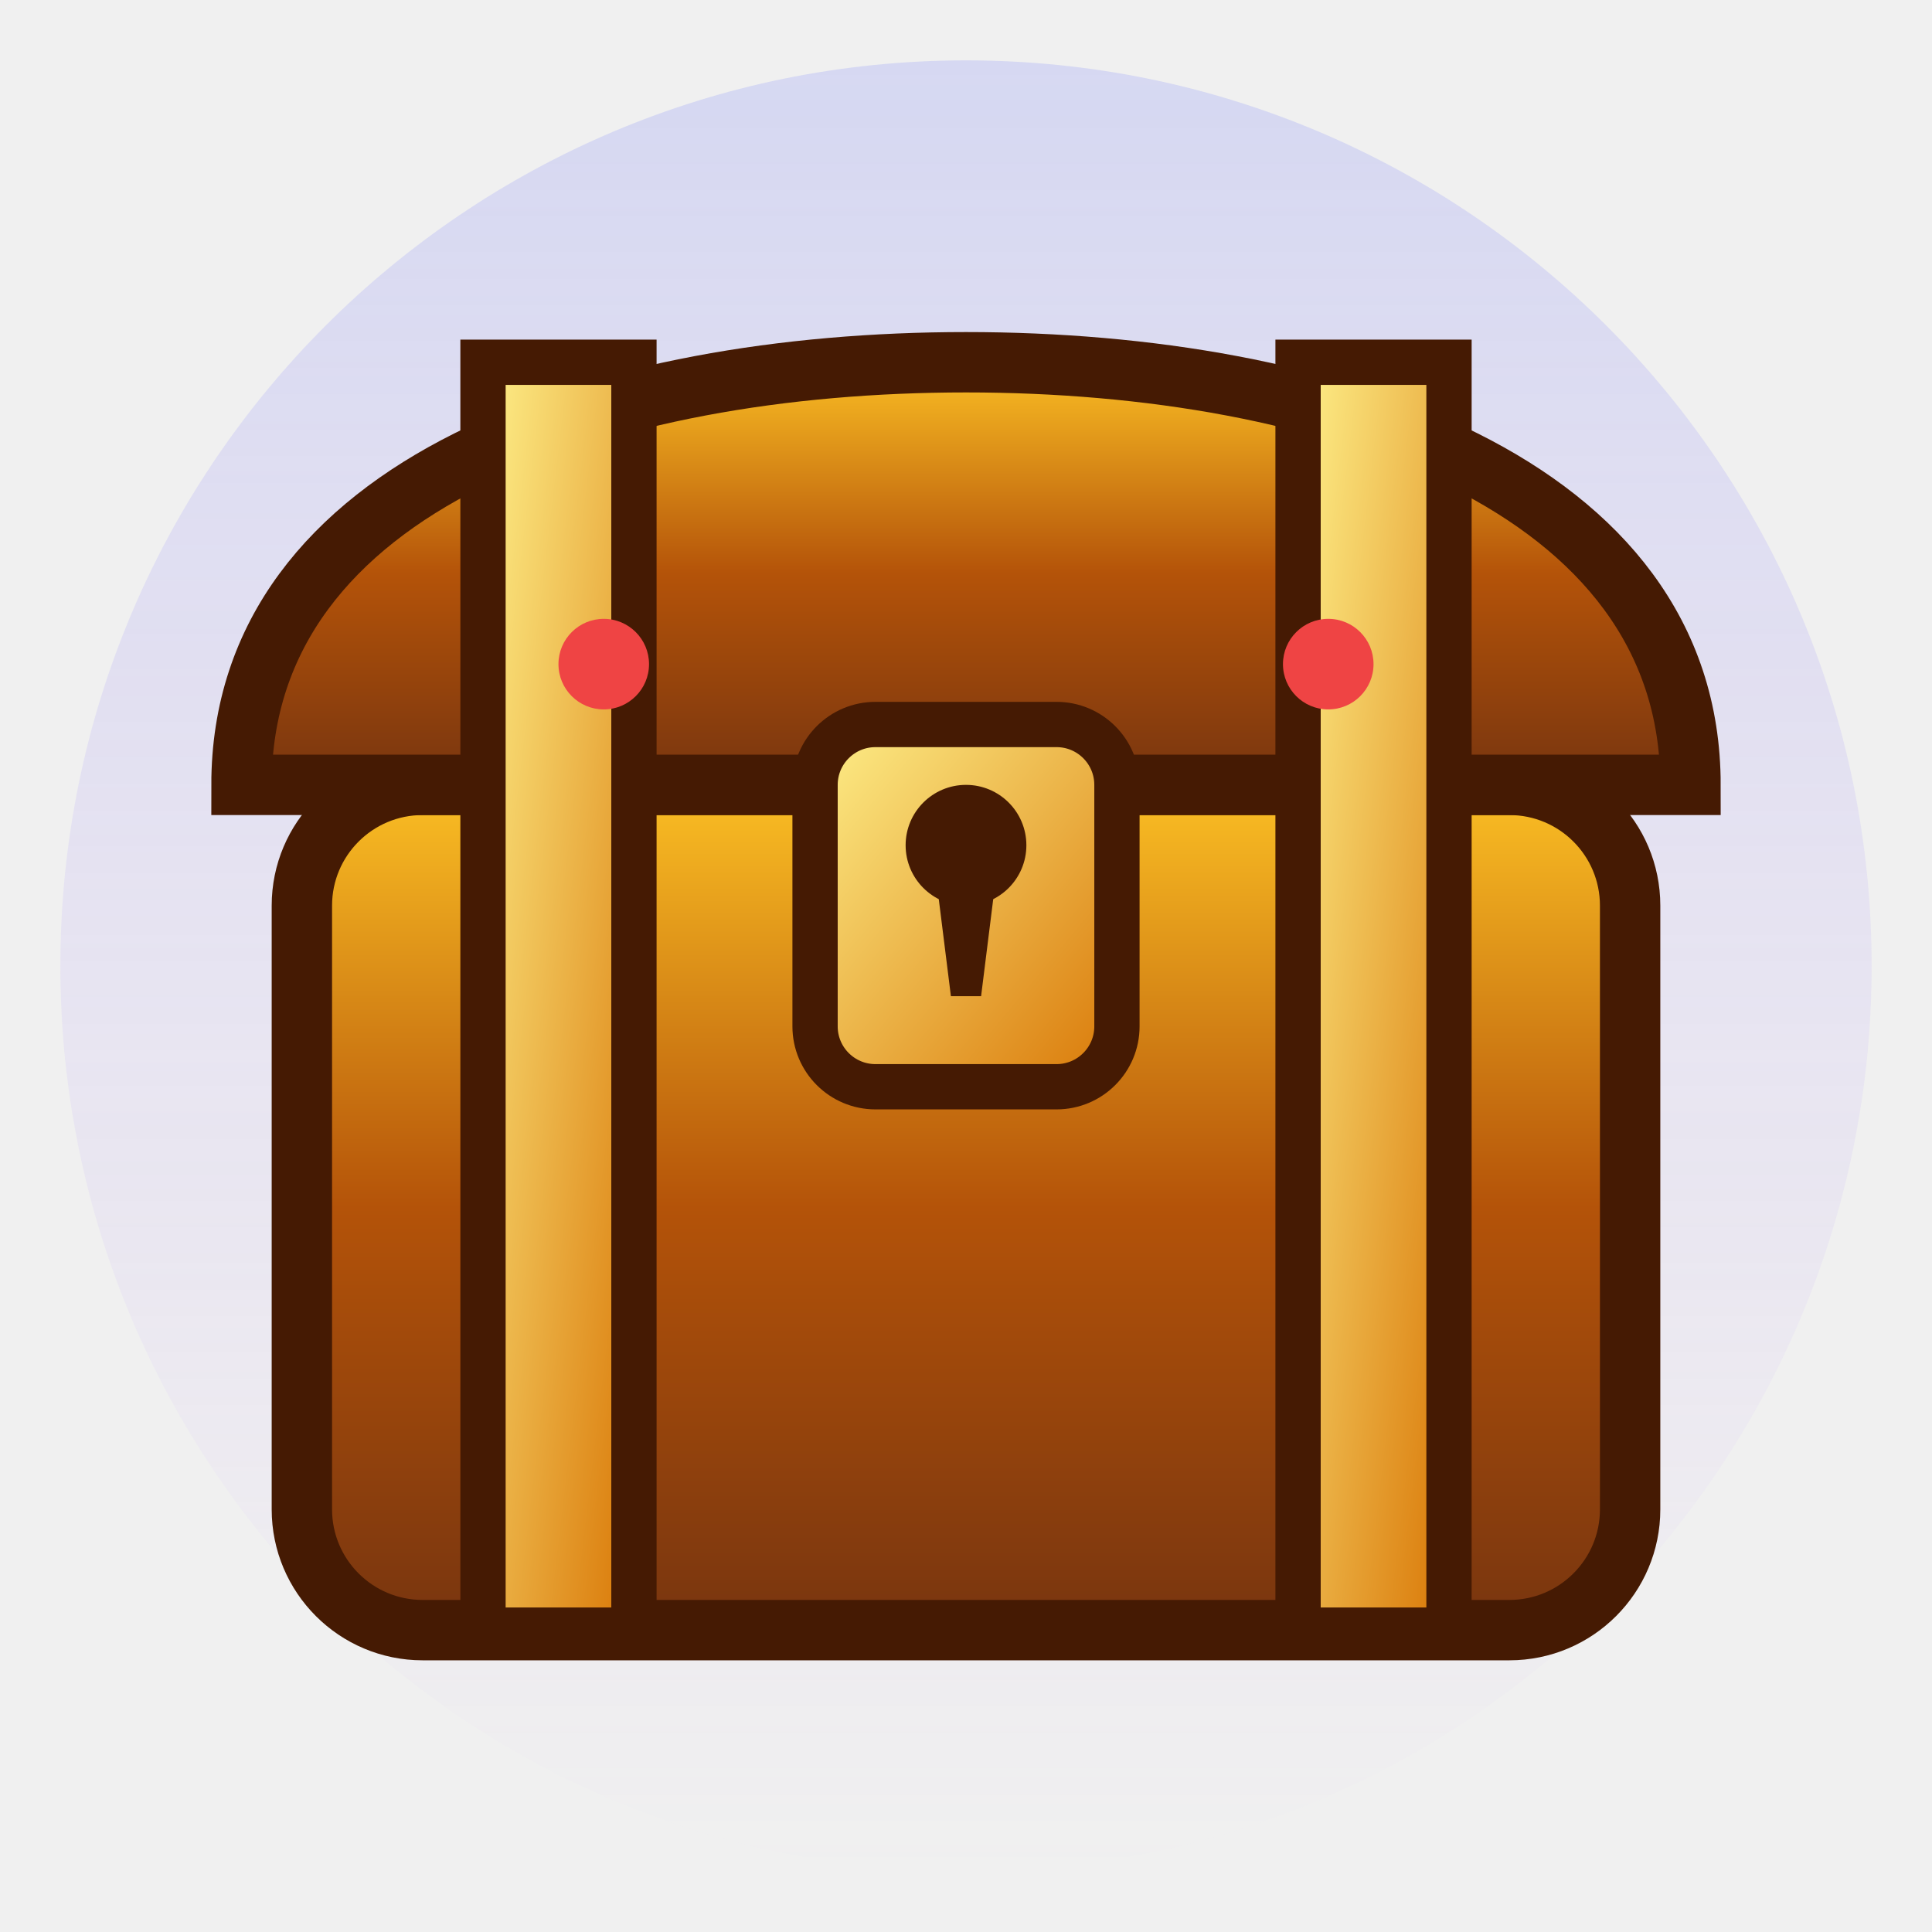
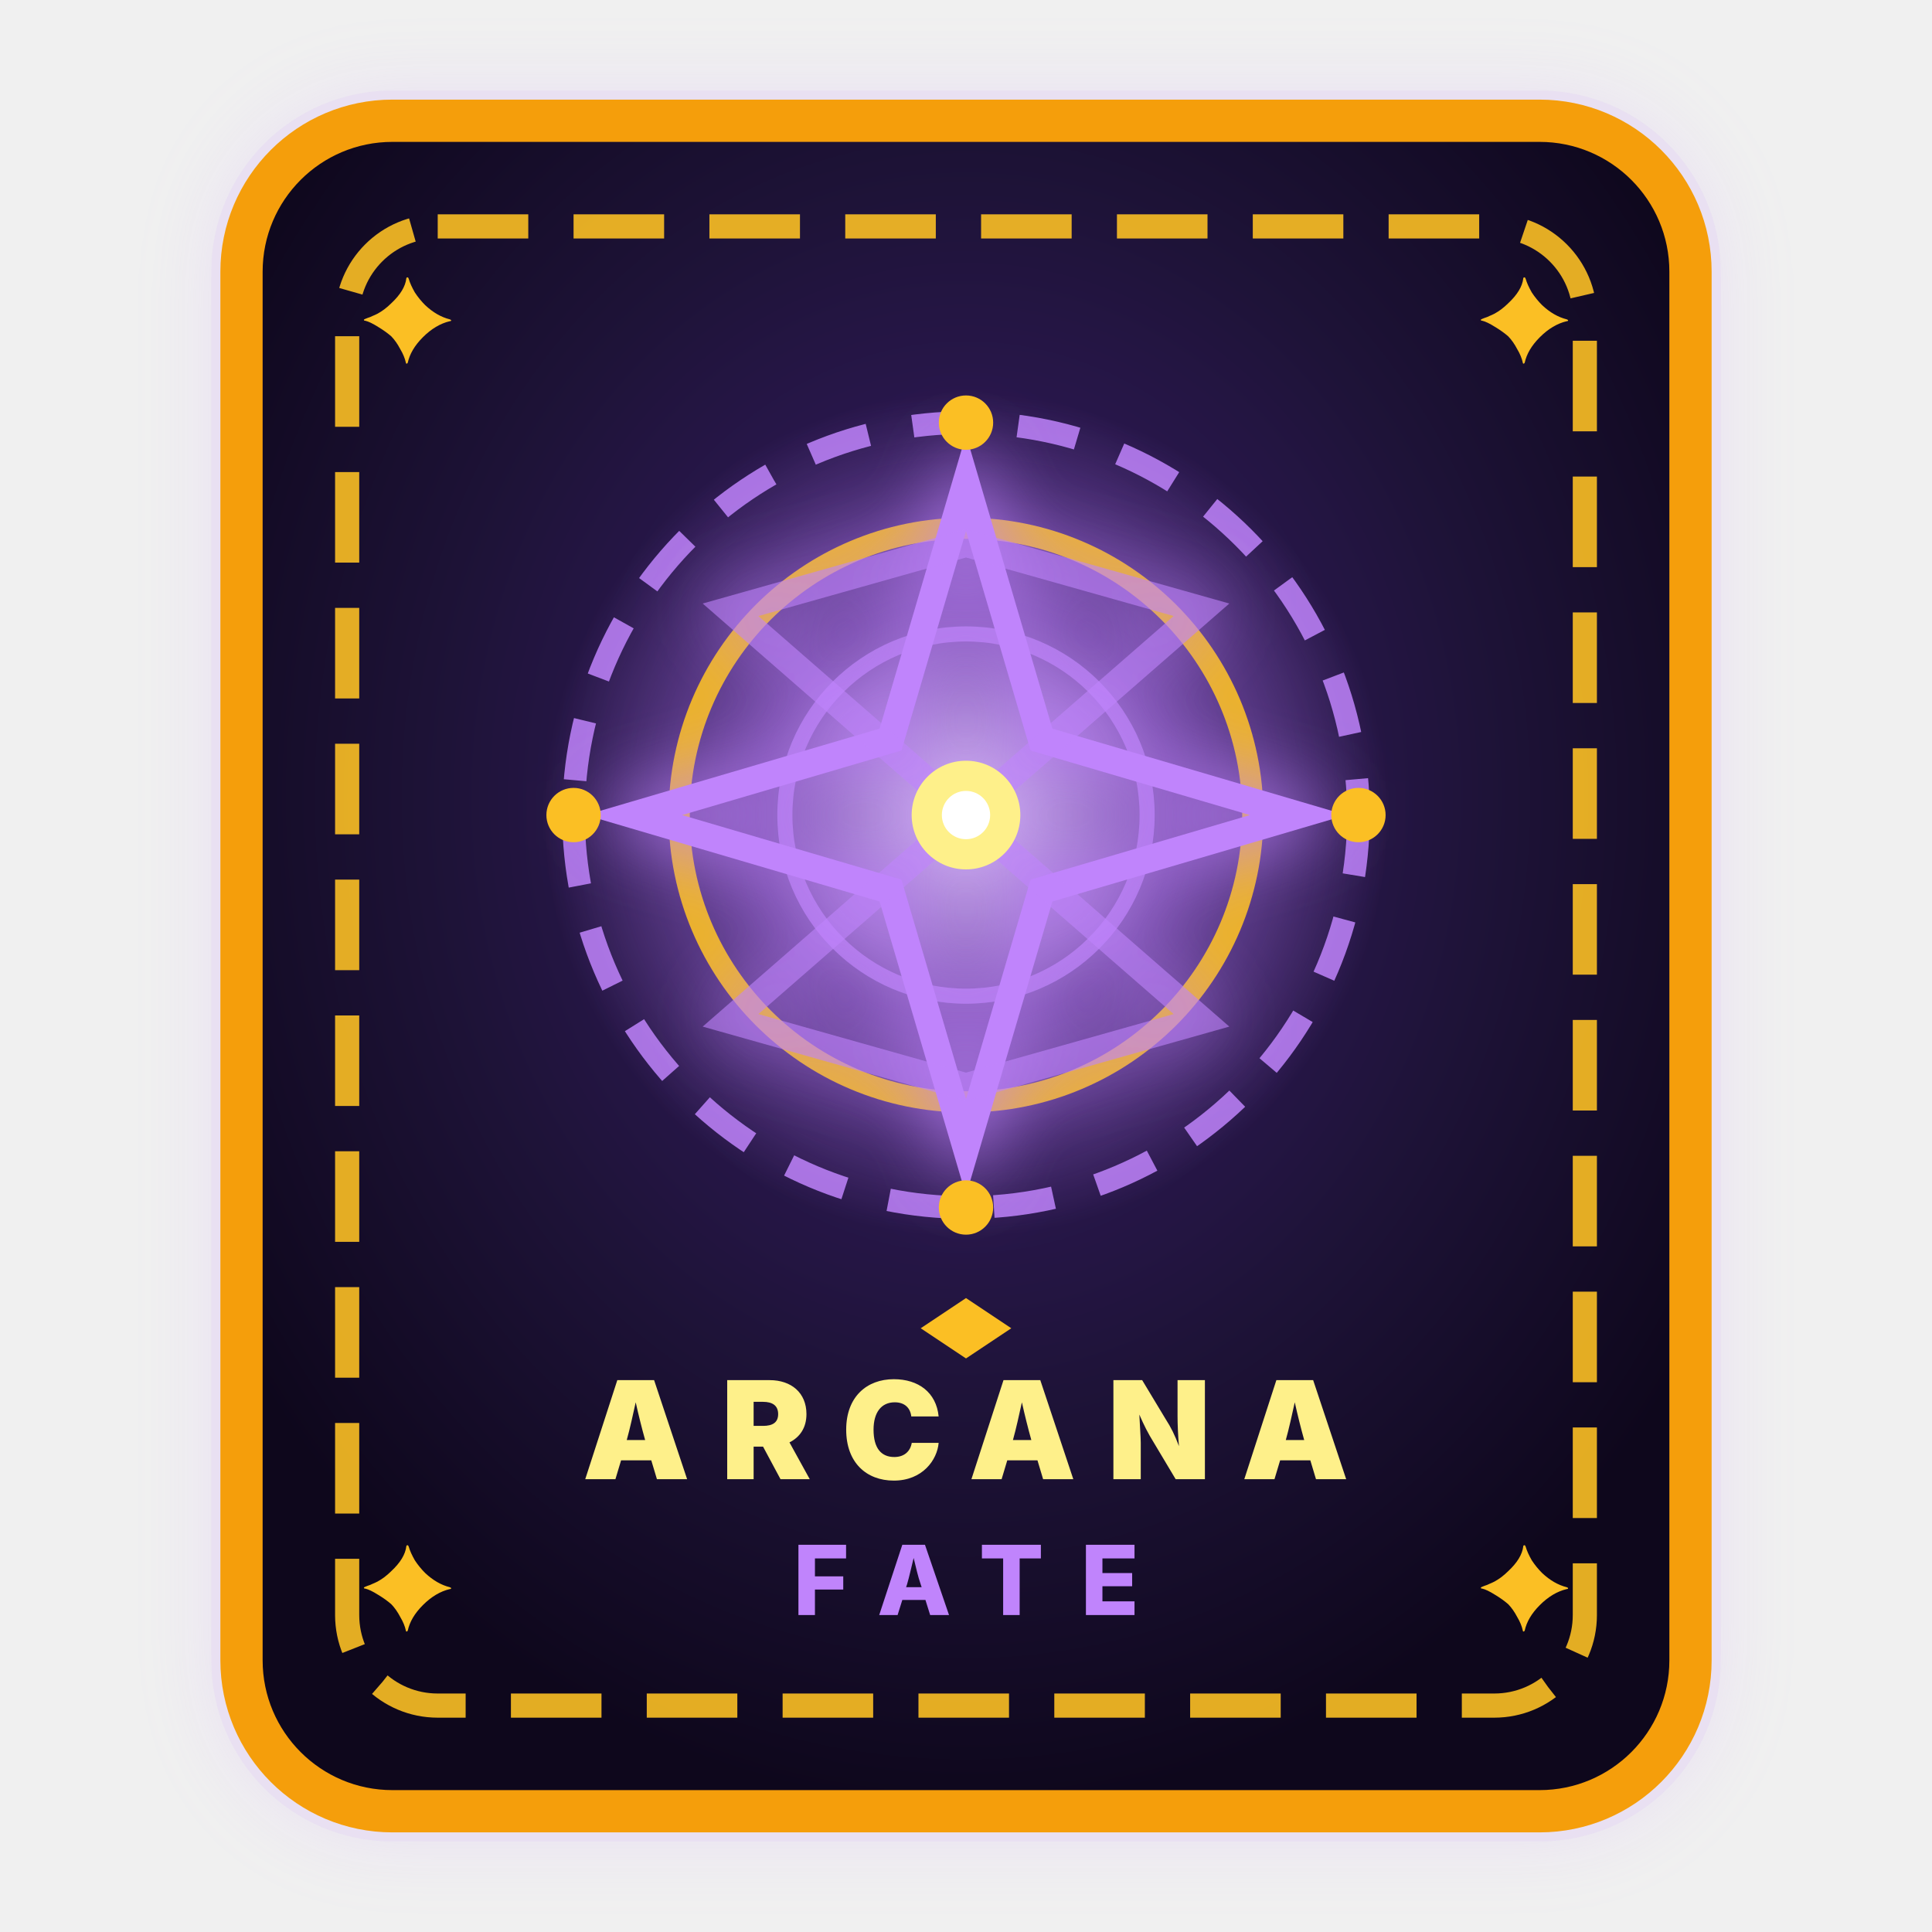
<svg xmlns="http://www.w3.org/2000/svg" viewBox="0 0 64 64" width="64" height="64" fill="none">
  <defs>
-     <linearGradient id="chestGrad" x1="0" y1="0" x2="0" y2="1">
+     <radialGradient id="arcanaBgGlow" cx="50%" cy="40%" r="60%">
+       <stop offset="0%" stop-color="#3b1d6e" />
+       <stop offset="60%" stop-color="#1e1338" />
+       <stop offset="100%" stop-color="#0e071c" />
+     </radialGradient>
+     <linearGradient id="goldBorderGrad" x1="0" y1="0" x2="1" y2="1">
      <stop offset="0%" stop-color="#fbbf24" />
-       <stop offset="50%" stop-color="#b45309" />
-       <stop offset="100%" stop-color="#78350f" />
-     </linearGradient>
-     <linearGradient id="metalGrad" x1="0" y1="0" x2="1" y2="1">
-       <stop offset="0%" stop-color="#fef08a" />
+       <stop offset="50%" stop-color="#f59e0b" />
      <stop offset="100%" stop-color="#d97706" />
    </linearGradient>
-     <linearGradient id="glowGrad" x1="0.5" y1="0" x2="0.5" y2="1">
-       <stop offset="0%" stop-color="#818cf8" stop-opacity="0.8" />
+     <radialGradient id="sigilCenterGlow" cx="50%" cy="50%" r="50%">
+       <stop offset="0%" stop-color="#e9d5ff" stop-opacity="0.9" />
+       <stop offset="50%" stop-color="#c084fc" stop-opacity="0.5" />
      <stop offset="100%" stop-color="#c084fc" stop-opacity="0" />
-     </linearGradient>
+     </radialGradient>
+     <filter id="sigilGlow" x="-20%" y="-20%" width="140%" height="140%">
+       <feGaussianBlur stdDeviation="1.2" result="blur" />
+       <feComposite in="SourceGraphic" in2="blur" operator="over" />
+     </filter>
  </defs>
-   <circle cx="32" cy="32" r="30" fill="url(#glowGrad)" opacity="0.3" />
-   <rect x="10" y="26" width="44" height="28" rx="4" fill="url(#chestGrad)" stroke="#451a03" stroke-width="2" />
-   <path d="M8 26 C8 16 20 12 32 12 C44 12 56 16 56 26 Z" fill="url(#chestGrad)" stroke="#451a03" stroke-width="2" />
-   <rect x="16" y="12" width="5" height="42" fill="url(#metalGrad)" stroke="#451a03" stroke-width="1.5" />
-   <rect x="43" y="12" width="5" height="42" fill="url(#metalGrad)" stroke="#451a03" stroke-width="1.5" />
-   <rect x="27" y="24" width="10" height="12" rx="2" fill="url(#metalGrad)" stroke="#451a03" stroke-width="1.5" />
-   <circle cx="32" cy="28" r="2" fill="#451a03" />
-   <polygon points="31,29 33,29 32.5,33 31.5,33" fill="#451a03" />
-   <circle cx="20" cy="22" r="1.5" fill="#ef4444" />
-   <circle cx="44" cy="22" r="1.5" fill="#ef4444" />
+   <rect x="7" y="3" width="50" height="58" rx="6" fill="#c084fc" opacity="0.15" filter="url(#sigilGlow)" />
+   <rect x="8" y="4" width="48" height="56" rx="5" fill="url(#arcanaBgGlow)" stroke="#f59e0b" stroke-width="1.4" />
+   <rect x="11.5" y="7.5" width="41" height="49" rx="3" stroke="#fbbf24" stroke-width="0.8" stroke-dasharray="3 1.5" opacity="0.9" />
+   <text x="13.5" y="12" font-size="4" fill="#fbbf24" text-anchor="middle" font-family="serif">✦</text>
+   <text x="50.5" y="12" font-size="4" fill="#fbbf24" text-anchor="middle" font-family="serif">✦</text>
+   <text x="13.5" y="54" font-size="4" fill="#fbbf24" text-anchor="middle" font-family="serif">✦</text>
+   <text x="50.5" y="54" font-size="4" fill="#fbbf24" text-anchor="middle" font-family="serif">✦</text>
+   <circle cx="32" cy="27" r="14" fill="url(#sigilCenterGlow)" />
+   <circle cx="32" cy="27" r="13" stroke="#c084fc" stroke-width="0.75" stroke-dasharray="2 1.5" opacity="0.85" />
+   <circle cx="32" cy="27" r="9.5" stroke="#fbbf24" stroke-width="0.7" opacity="0.9" />
+   <circle cx="32" cy="27" r="6" stroke="#c084fc" stroke-width="0.5" opacity="0.7" />
+   <g stroke="#c084fc" stroke-width="0.9" fill="none" filter="url(#sigilGlow)">
+     <polygon points="32,16 34.5,24.5 43,27 34.5,29.5 32,38 29.5,29.5 21,27 29.5,24.5" />
+     <polygon points="32,18 39.8,20.2 32,27 24.2,20.2" opacity="0.6" />
+     <polygon points="32,36 39.8,33.8 32,27 24.2,33.8" opacity="0.6" />
+   </g>
+   <circle cx="32" cy="27" r="1.8" fill="#fef08a" />
+   <circle cx="32" cy="27" r="0.8" fill="#ffffff" />
+   <circle cx="32" cy="14" r="0.9" fill="#fbbf24" />
+   <circle cx="45" cy="27" r="0.9" fill="#fbbf24" />
+   <circle cx="32" cy="40" r="0.9" fill="#fbbf24" />
+   <circle cx="19" cy="27" r="0.9" fill="#fbbf24" />
+   <line x1="16" y1="44" x2="48" y2="44" stroke="url(#goldBorderGrad)" stroke-width="0.75" opacity="0.8" />
+   <polygon points="32,43 33.5,44 32,45 30.5,44" fill="#fbbf24" />
+   <text x="32" y="49" font-family="'Rubik', -apple-system, sans-serif" font-weight="900" font-size="4.5" fill="#fef08a" text-anchor="middle" letter-spacing="1">ARCANA</text>
+   <text x="32" y="53.5" font-family="'Rubik', -apple-system, sans-serif" font-weight="800" font-size="3.2" fill="#c084fc" text-anchor="middle" letter-spacing="1.2">FATE</text>
</svg>
